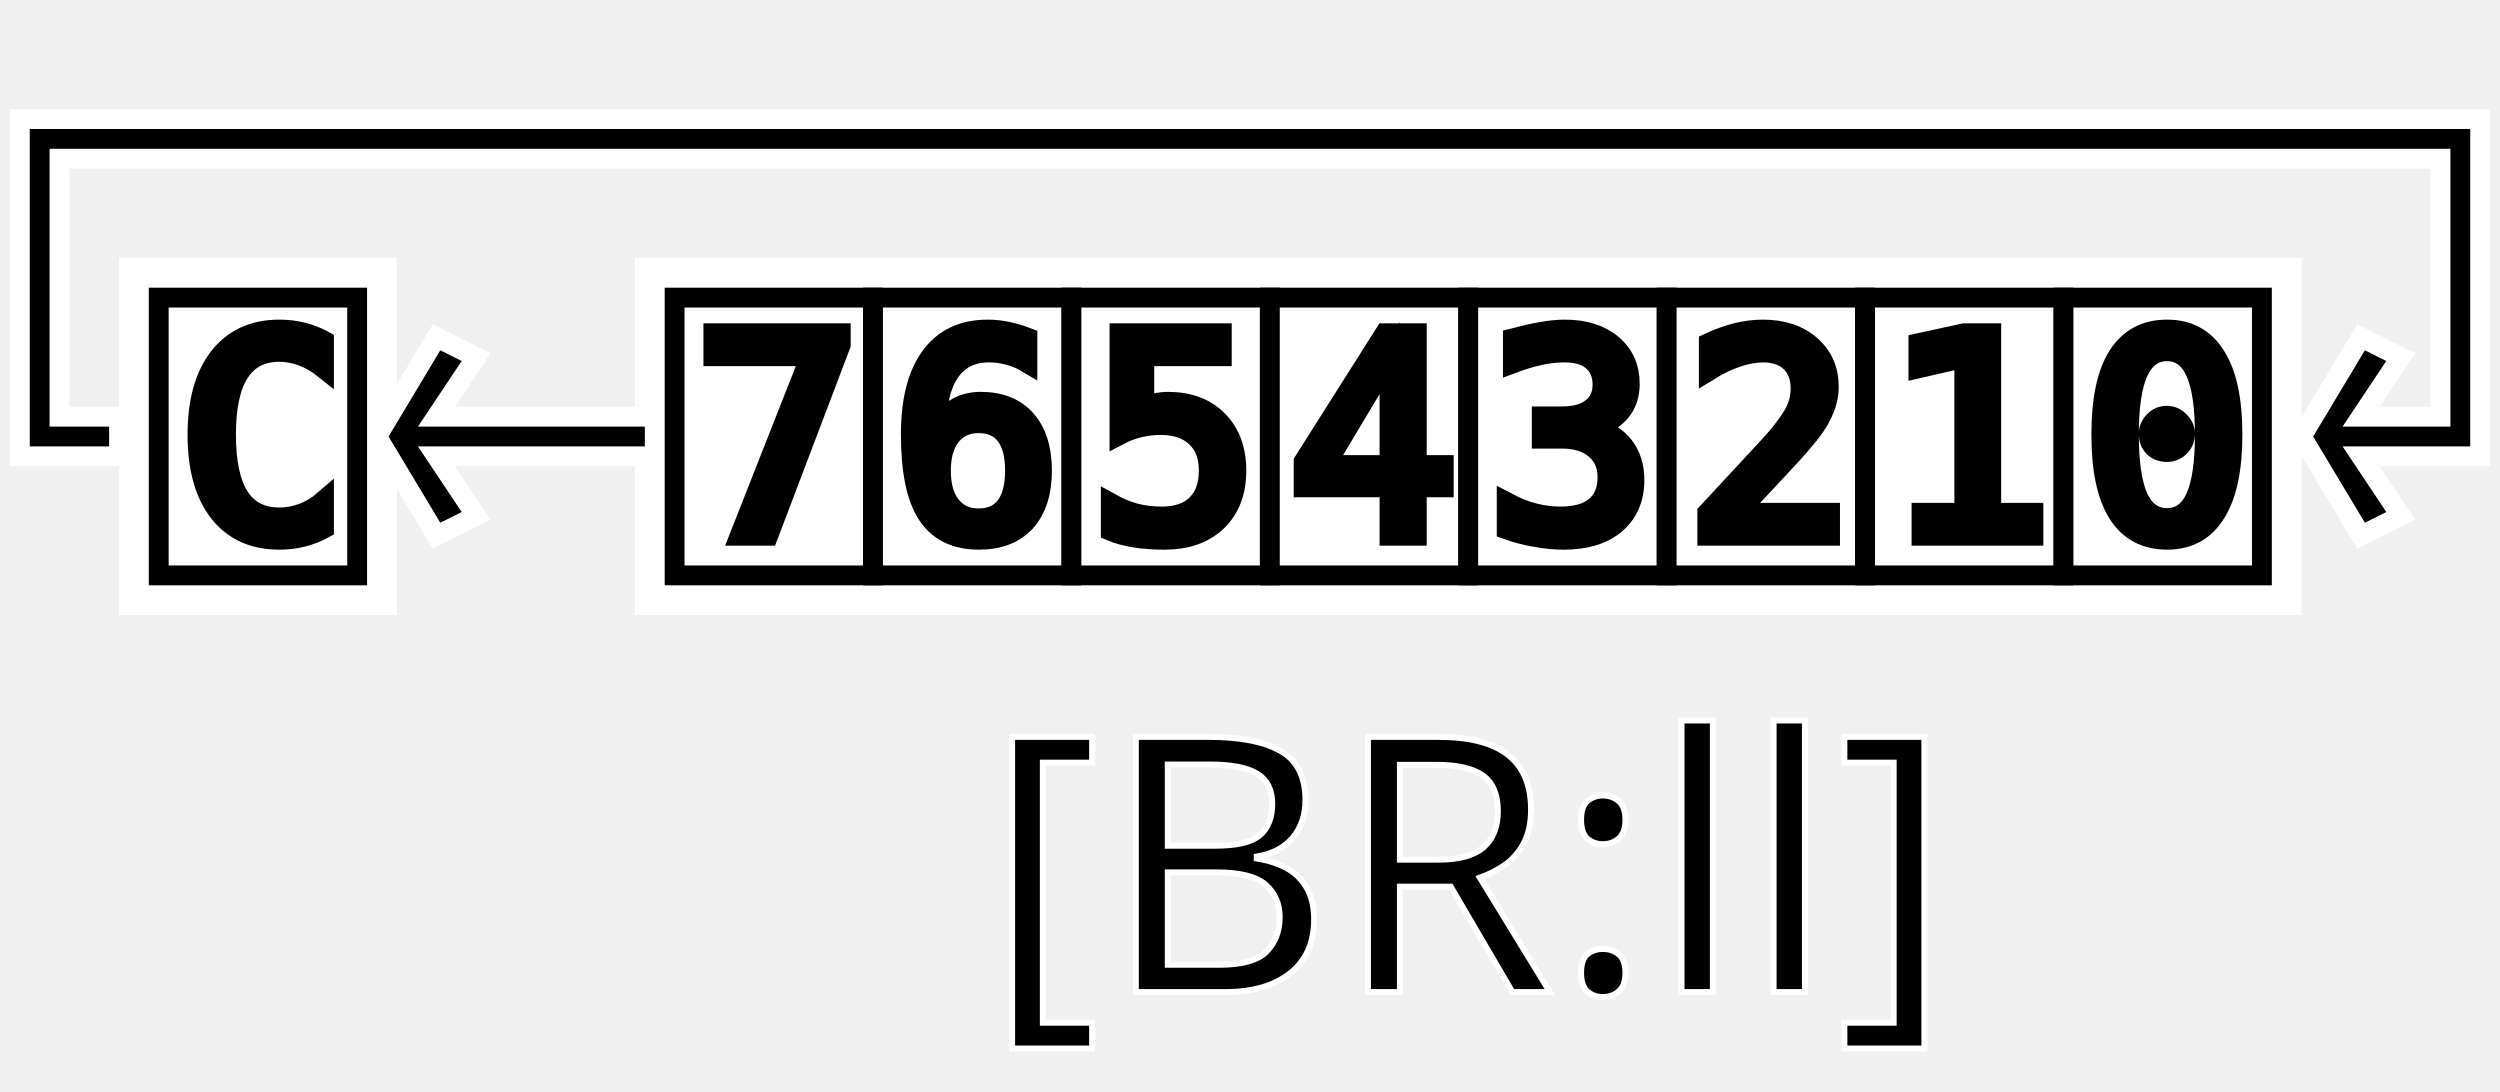
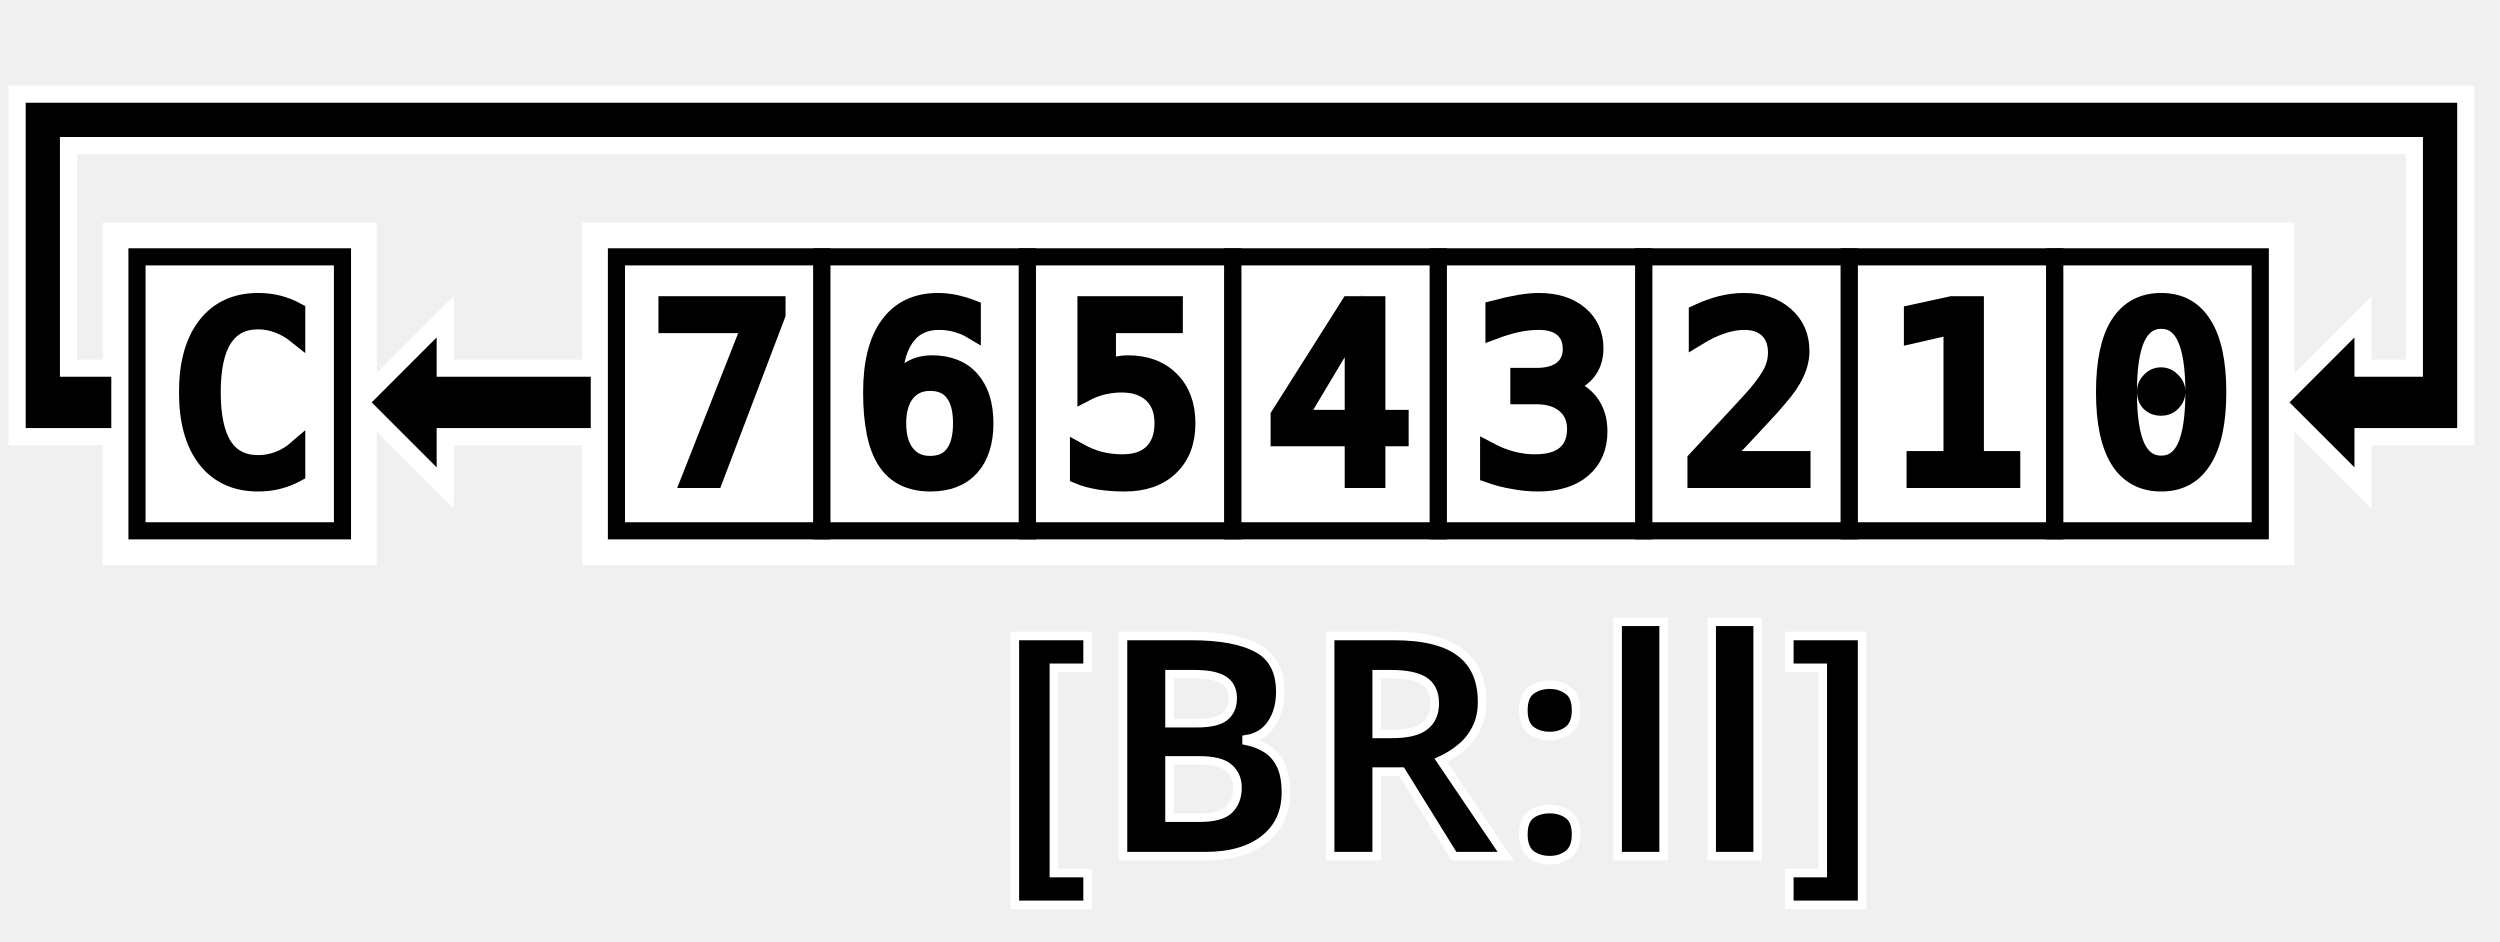
- <svg xmlns="http://www.w3.org/2000/svg" width="126" height="55">
-   <svg width="126" height="44">
+ <svg xmlns="http://www.w3.org/2000/svg" width="146" height="55">
+   <svg width="146" height="44">
    <g fill="white" stroke-width="0">
-       <rect x="6" y="13" width="14" height="18" />
-       <rect x="32" y="13" width="84" height="18" />
+       <rect x="6" y="13" width="16" height="20" />
+       <rect x="34" y="13" width="100" height="20" />
    </g>
    <g stroke="white" fill="black" stroke-width="1">
-       <path d="M 33 21l -11 0l 2 -3l -2 -1l -3 5l 3 5l 2 -1l -2 -3l 11 0l 0 -2.5" />
-       <path d="M 6 21l -3 0l 0 -13l 120 0l 0 13l -4 0l 2 -3l -2 -1l -3 5l 3 5l 2 -1l -2 -3l 6 0l 0 -17l -124 0l 0 17l 5 0l 0 -2.5" />
+       <path d="M 35 21.5l -9 0l 0 -3l -5 5l 5 5l 0 -3l 9 0l 0 -4.5" />
+       <path d="M 7 21.5l -3 0l 0 -13l 137 0l 0 13l -3 0l 0 -3l -5 5l 5 5l 0 -3l 6 0l 0 -20l -143 0l 0 20l 6 0l 0 -4.5" />
    </g>
    <g stroke="black" fill="white" stroke-width="1">
-       <rect x="8" y="15" width="10" height="14" />
-       <rect x="34" y="15" width="10" height="14" />
-       <rect x="44" y="15" width="10" height="14" />
-       <rect x="54" y="15" width="10" height="14" />
-       <rect x="64" y="15" width="10" height="14" />
-       <rect x="74" y="15" width="10" height="14" />
-       <rect x="84" y="15" width="10" height="14" />
-       <rect x="94" y="15" width="10" height="14" />
-       <rect x="104" y="15" width="10" height="14" />
+       <rect x="8" y="15" width="12" height="16" />
+       <rect x="36" y="15" width="12" height="16" />
+       <rect x="48" y="15" width="12" height="16" />
+       <rect x="60" y="15" width="12" height="16" />
+       <rect x="72" y="15" width="12" height="16" />
+       <rect x="84" y="15" width="12" height="16" />
+       <rect x="96" y="15" width="12" height="16" />
+       <rect x="108" y="15" width="12" height="16" />
+       <rect x="120" y="15" width="12" height="16" />
    </g>
    <g stroke="black" fill="black" font-size="14" font-family="Consolas" alignment-baseline="text-top">
-       <text x="9" y="27">C</text>
-       <text x="35" y="27">7</text>
-       <text x="45" y="27">6</text>
-       <text x="55" y="27">5</text>
-       <text x="65" y="27">4</text>
-       <text x="75" y="27">3</text>
-       <text x="85" y="27">2</text>
-       <text x="95" y="27">1</text>
-       <text x="105" y="27">0</text>
+       <text x="10" y="28">C</text>
+       <text x="38" y="28">7</text>
+       <text x="50" y="28">6</text>
+       <text x="62" y="28">5</text>
+       <text x="74" y="28">4</text>
+       <text x="86" y="28">3</text>
+       <text x="98" y="28">2</text>
+       <text x="110" y="28">1</text>
+       <text x="122" y="28">0</text>
    </g>
  </svg>
-   <text x="74" y="50" stroke="white" fill="black" stroke-width="0.3" font-size="18" font-family="sans-serif" text-anchor="middle" alignment-baseline="text-top">[BR:ll]</text>
+   <text x="84" y="50" stroke="white" fill="black" stroke-width="0.5" font-size="18" font-family="sans-serif" font-weight="bold" text-anchor="middle" alignment-baseline="text-top">[BR:ll]</text>
</svg>
